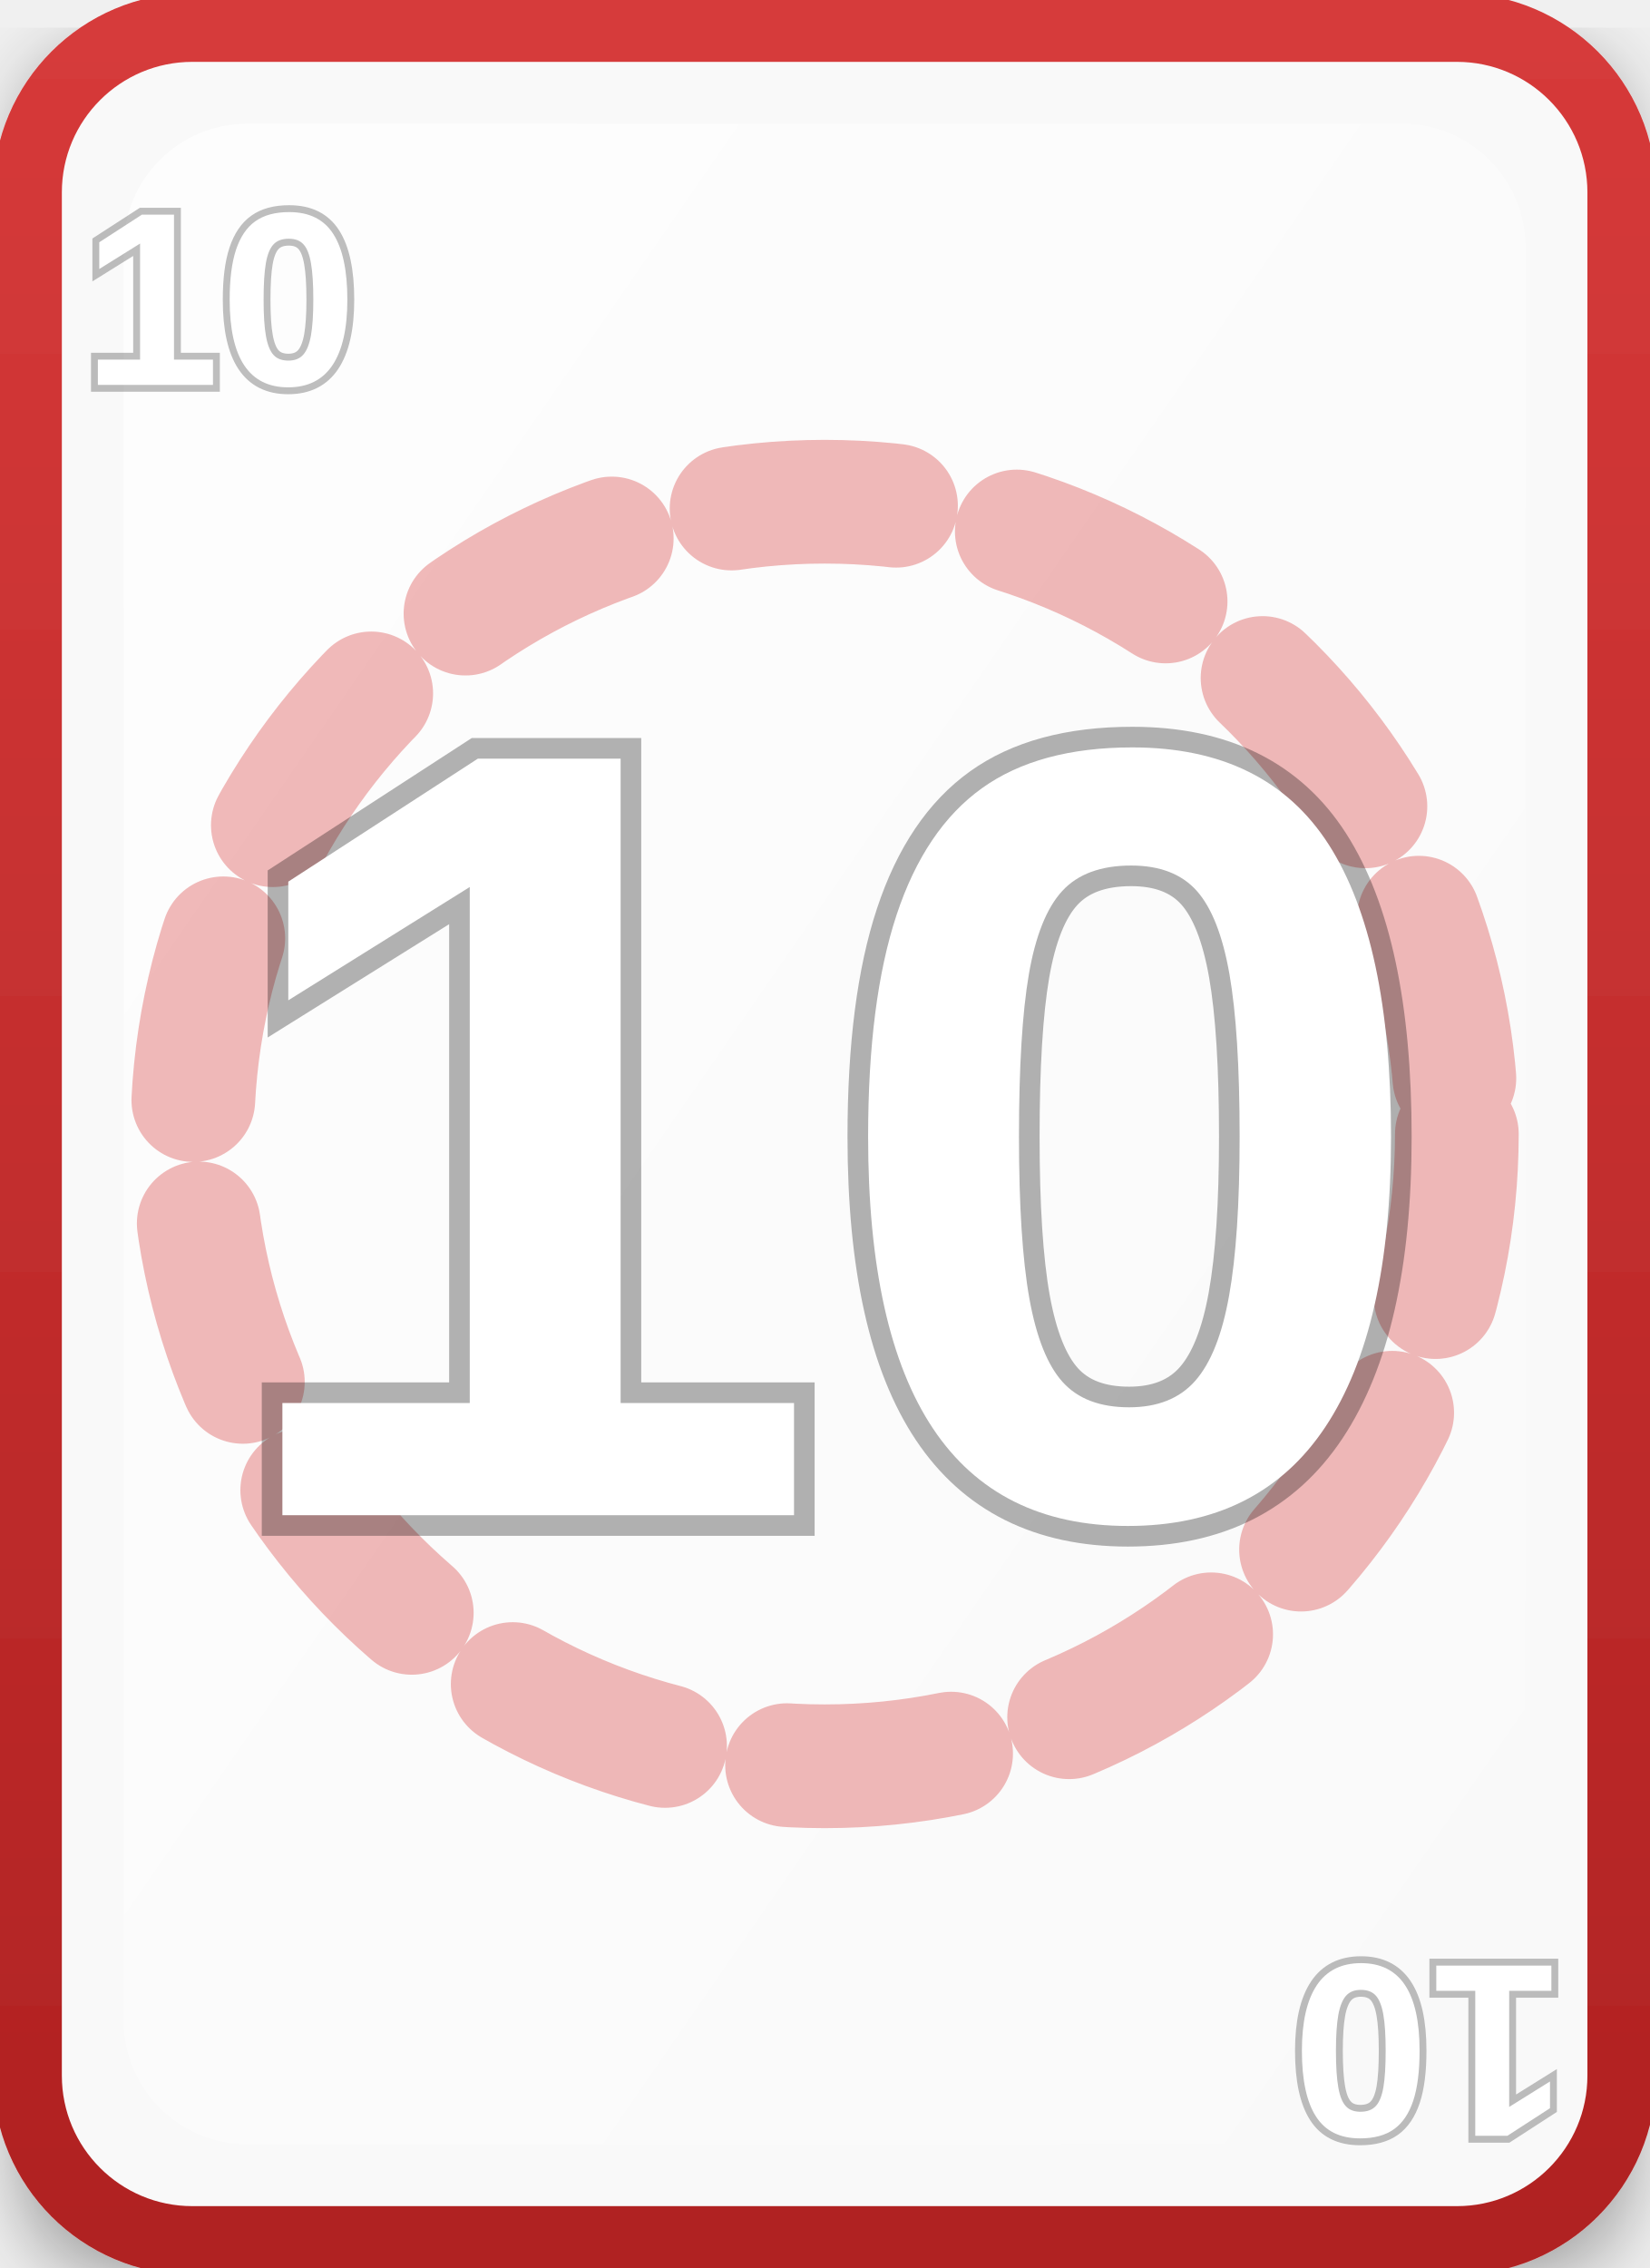
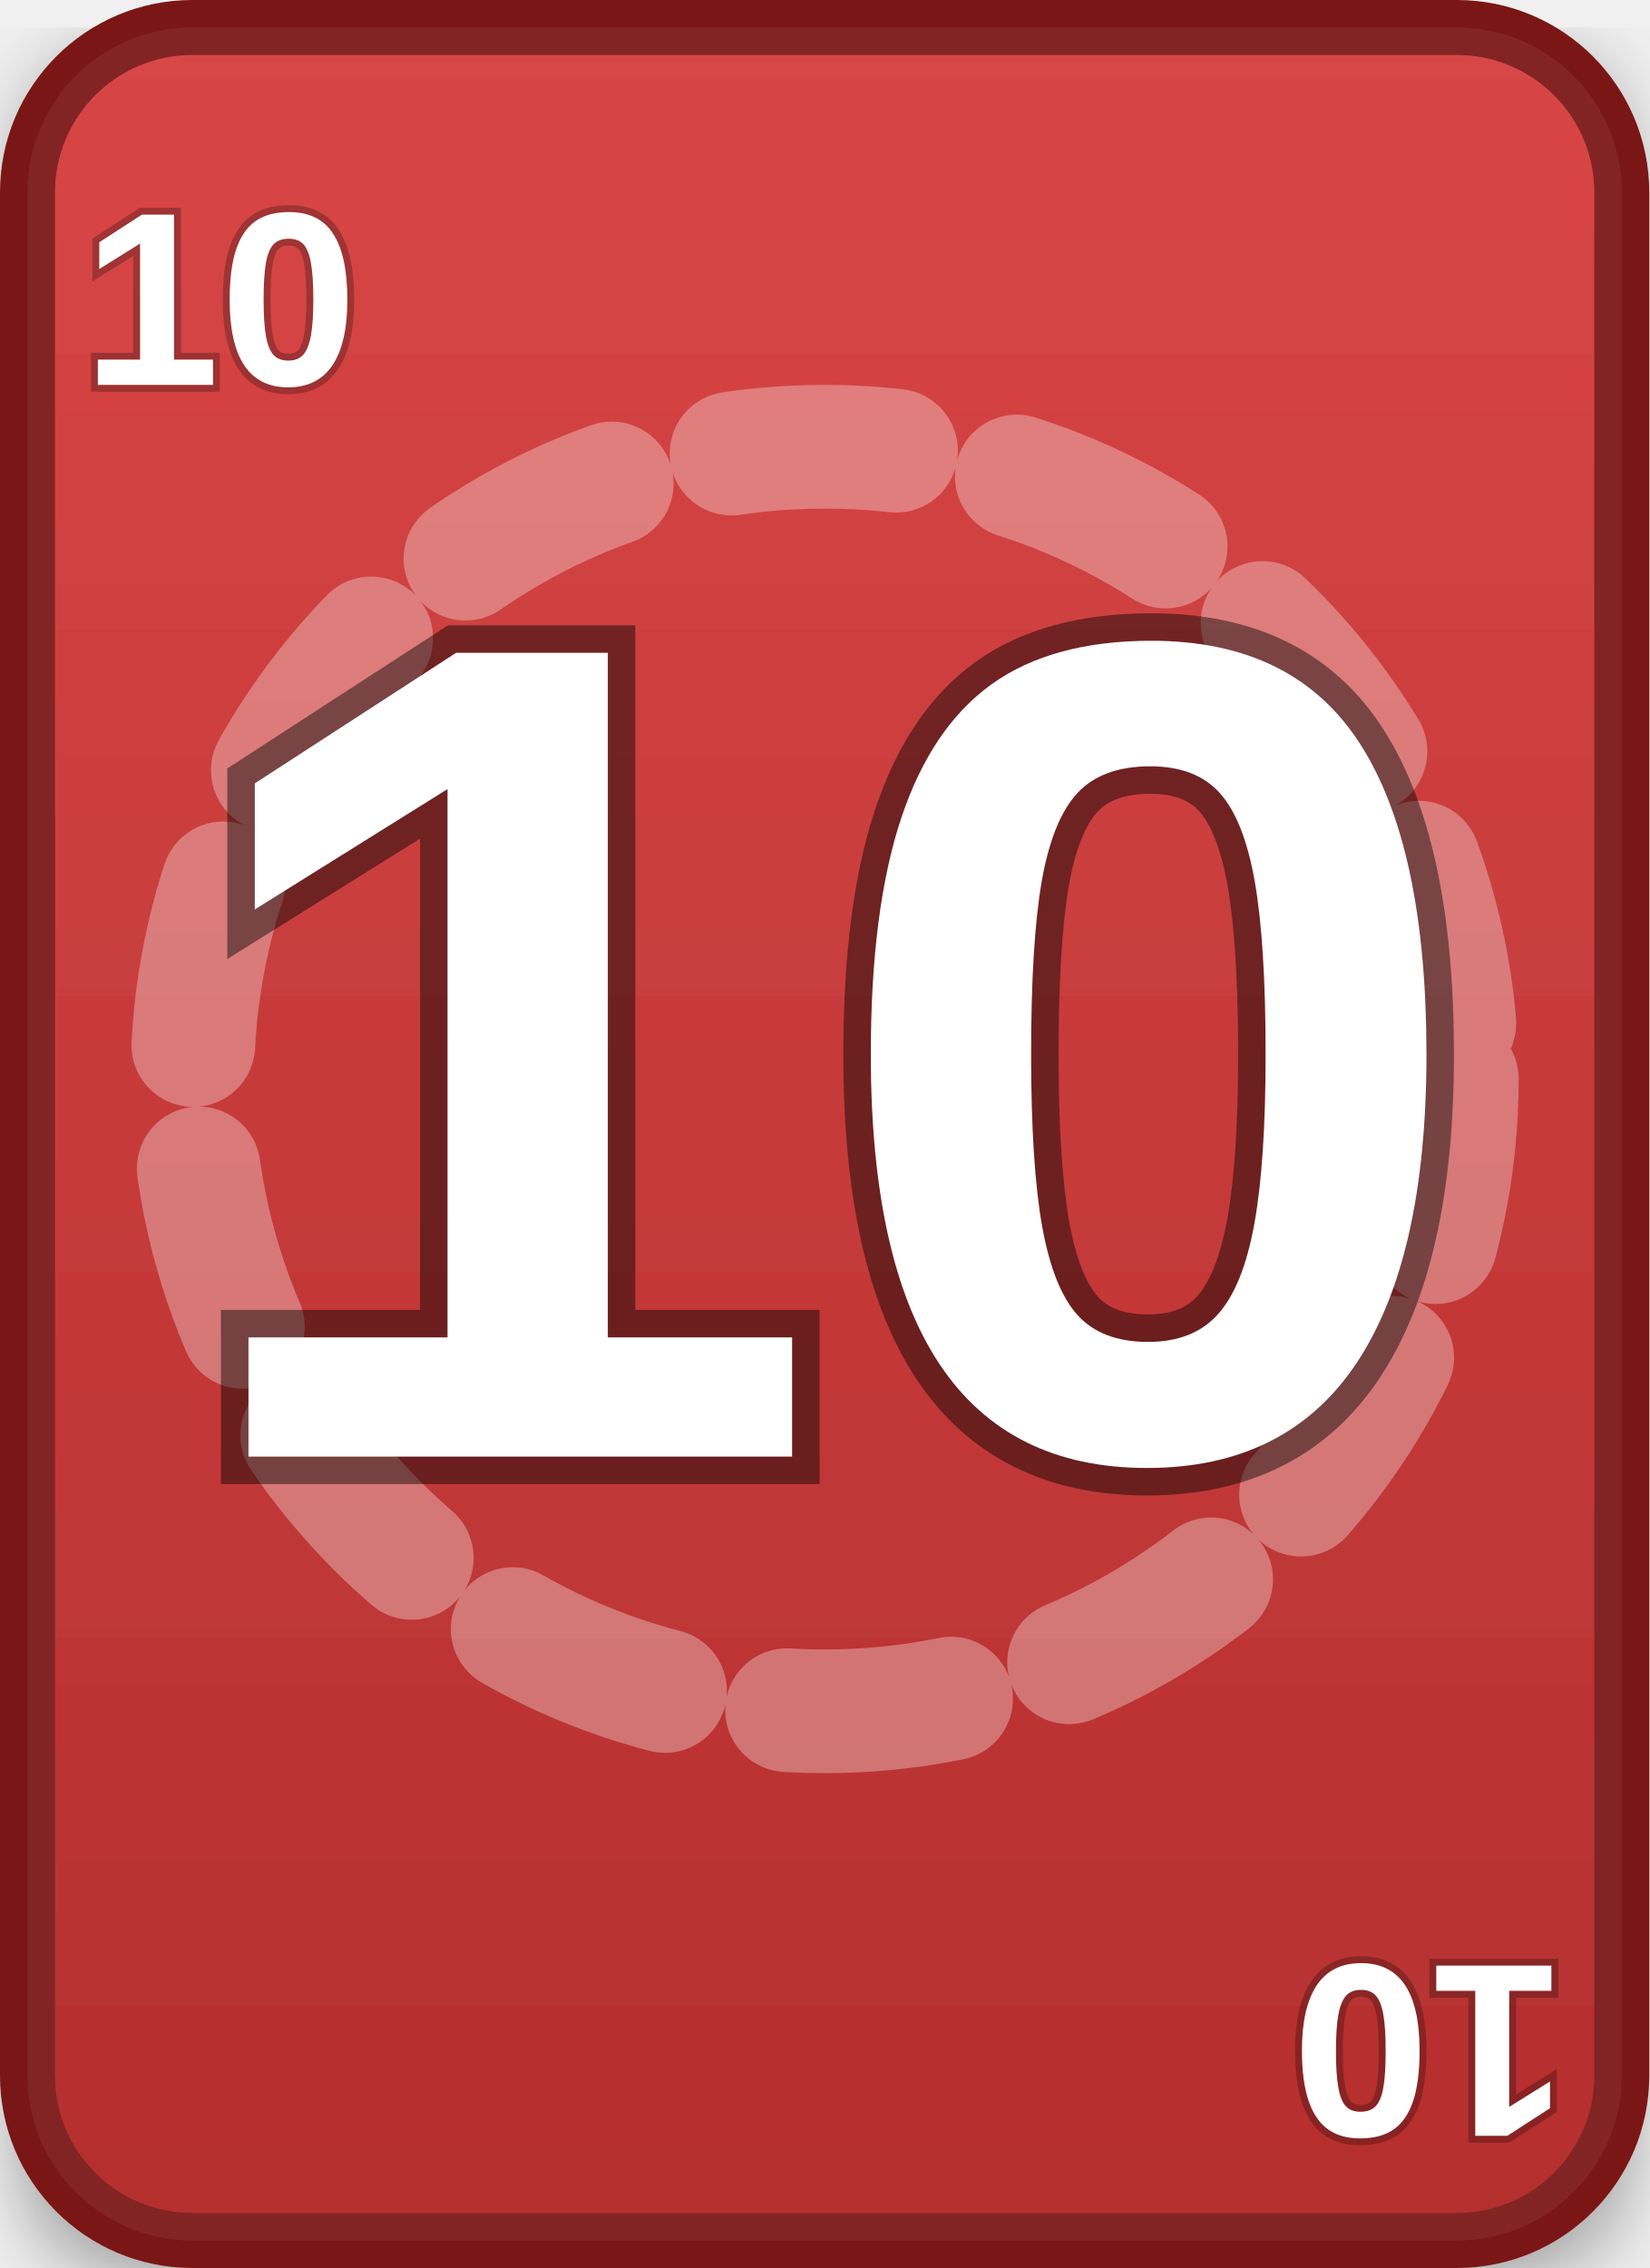
- <svg xmlns="http://www.w3.org/2000/svg" viewBox="0 0 240 330" width="240" height="330" shape-rendering="geometricPrecision" text-rendering="geometricPrecision">
+ <svg xmlns="http://www.w3.org/2000/svg" viewBox="0 0 240 330" width="240" height="330">
  <defs>
-     <linearGradient id="grad_red_10" x1="0" y1="0" x2="0" y2="1">
+     <linearGradient id="grad_red_10_filled" x1="0" y1="0" x2="0" y2="1">
      <stop offset="0%" stop-color="#d63a3a" />
      <stop offset="100%" stop-color="#b02222" />
-     </linearGradient>
-     <linearGradient id="inner_red_10" x1="0" y1="0" x2="1" y2="1">
-       <stop offset="0%" stop-color="#ffffff" stop-opacity="0.75" />
-       <stop offset="100%" stop-color="#ffffff" stop-opacity="0" />
    </linearGradient>
    <filter id="shadow" x="-10%" y="-10%" width="120%" height="120%">
      <feDropShadow dx="0" dy="4" stdDeviation="6" flood-color="rgba(0,0,0,0.35)" />
    </filter>
  </defs>
-   <rect x="4" y="4" rx="24" ry="24" width="232" height="322" fill="#f9f9f9" stroke="url(#grad_red_10)" stroke-width="10" filter="url(#shadow)" />
-   <rect x="18" y="18" rx="18" ry="18" width="204" height="294" fill="url(#inner_red_10)" />
-   <circle cx="120" cy="165" r="92" fill="none" stroke="#d63a3a" stroke-width="18" stroke-linecap="round" stroke-dasharray="24 18" opacity="0.35" />
+   <rect x="4" y="4" rx="24" ry="24" width="232" height="322" fill="url(#grad_red_10_filled)" stroke="#7a1414" stroke-width="8" filter="url(#shadow)" />
+   <rect x="4" y="4" rx="24" ry="24" width="232" height="322" fill="rgba(255,255,255,0.06)" />
+   <circle cx="120" cy="157" r="92" fill="none" stroke="rgba(255,255,255,0.32)" stroke-width="18" stroke-linecap="round" stroke-dasharray="24 18" />
  <g font-family="Arial, sans-serif" font-size="36" font-weight="700" fill="#ffffff" stroke="rgba(0,0,0,0.25)" stroke-width="2" paint-order="stroke" text-anchor="middle">
    <text x="32" y="56">10</text>
    <text x="208" y="286" transform="rotate(180 208 286)">10</text>
  </g>
-   <g font-family="Arial, sans-serif" font-size="160" font-weight="800" fill="#ffffff" stroke="rgba(0,0,0,0.3)" stroke-width="6" paint-order="stroke" text-anchor="middle" dominant-baseline="central">
-     <text x="120" y="165">10</text>
+   <g font-family="Arial, sans-serif" font-size="170" font-weight="900" fill="#ffffff" stroke="rgba(0,0,0,0.45)" stroke-width="8" paint-order="stroke" text-anchor="middle" dominant-baseline="central">
+     <text x="120" y="153">10</text>
  </g>
</svg>
